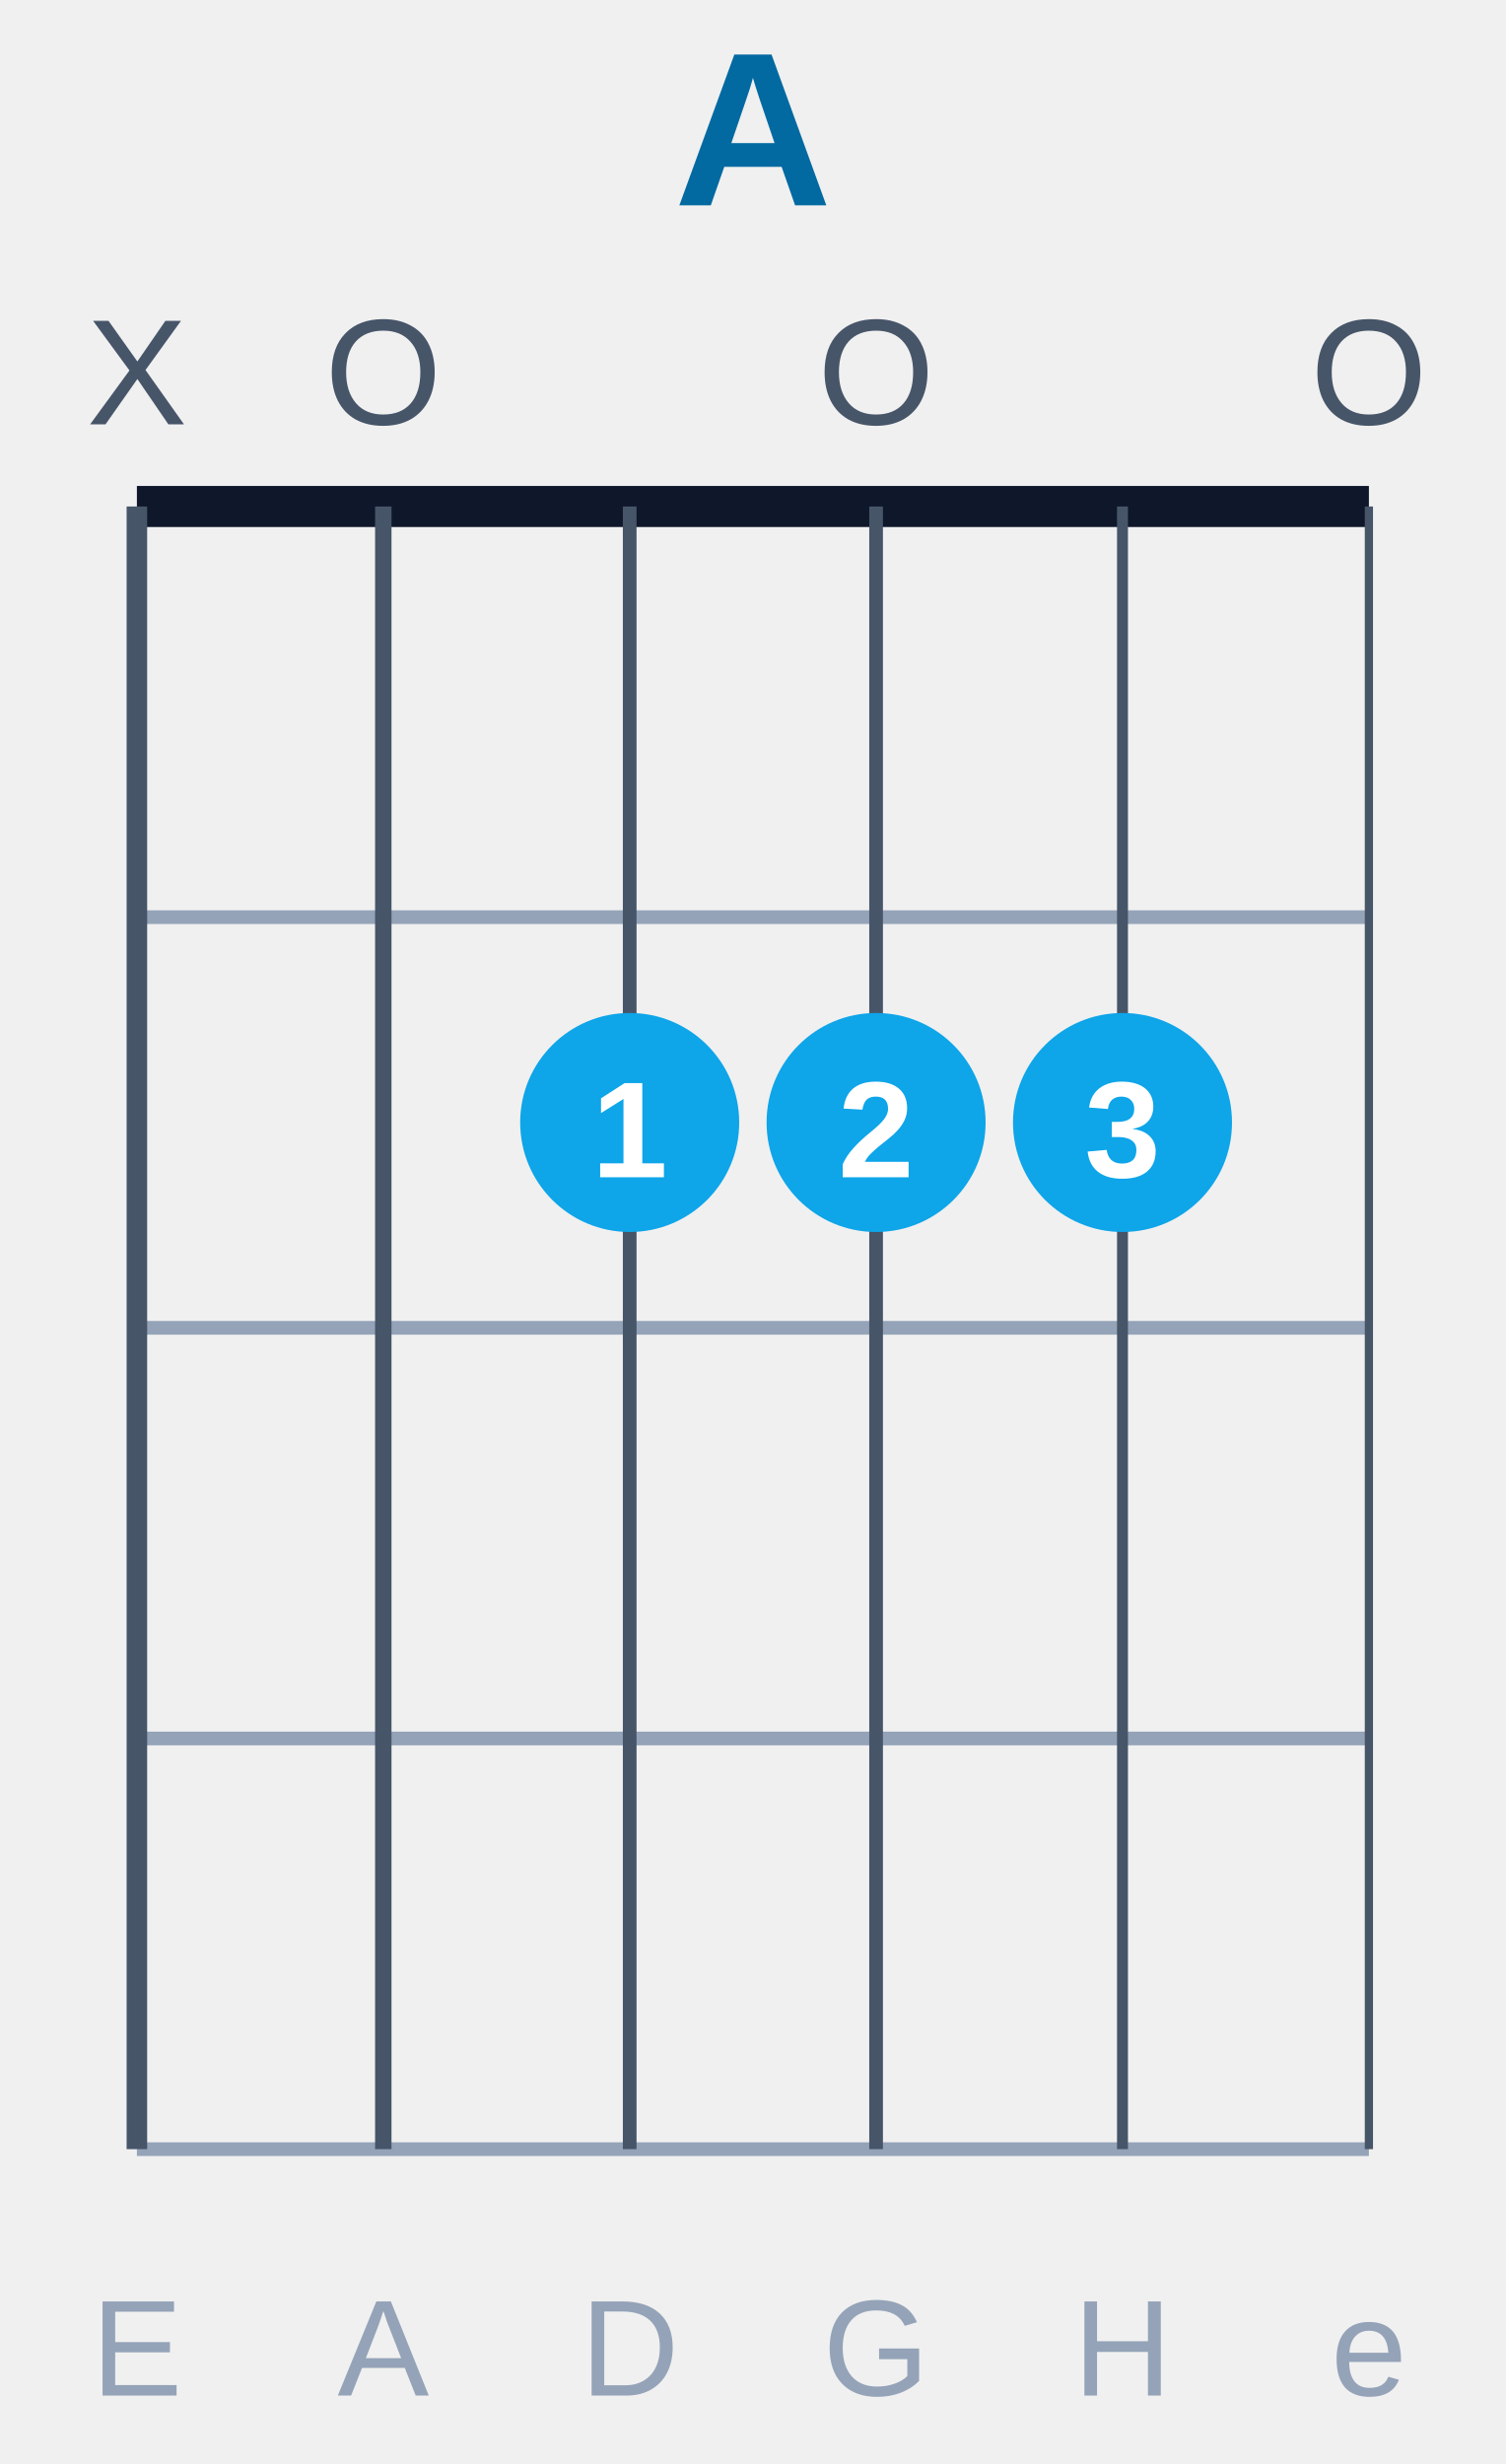
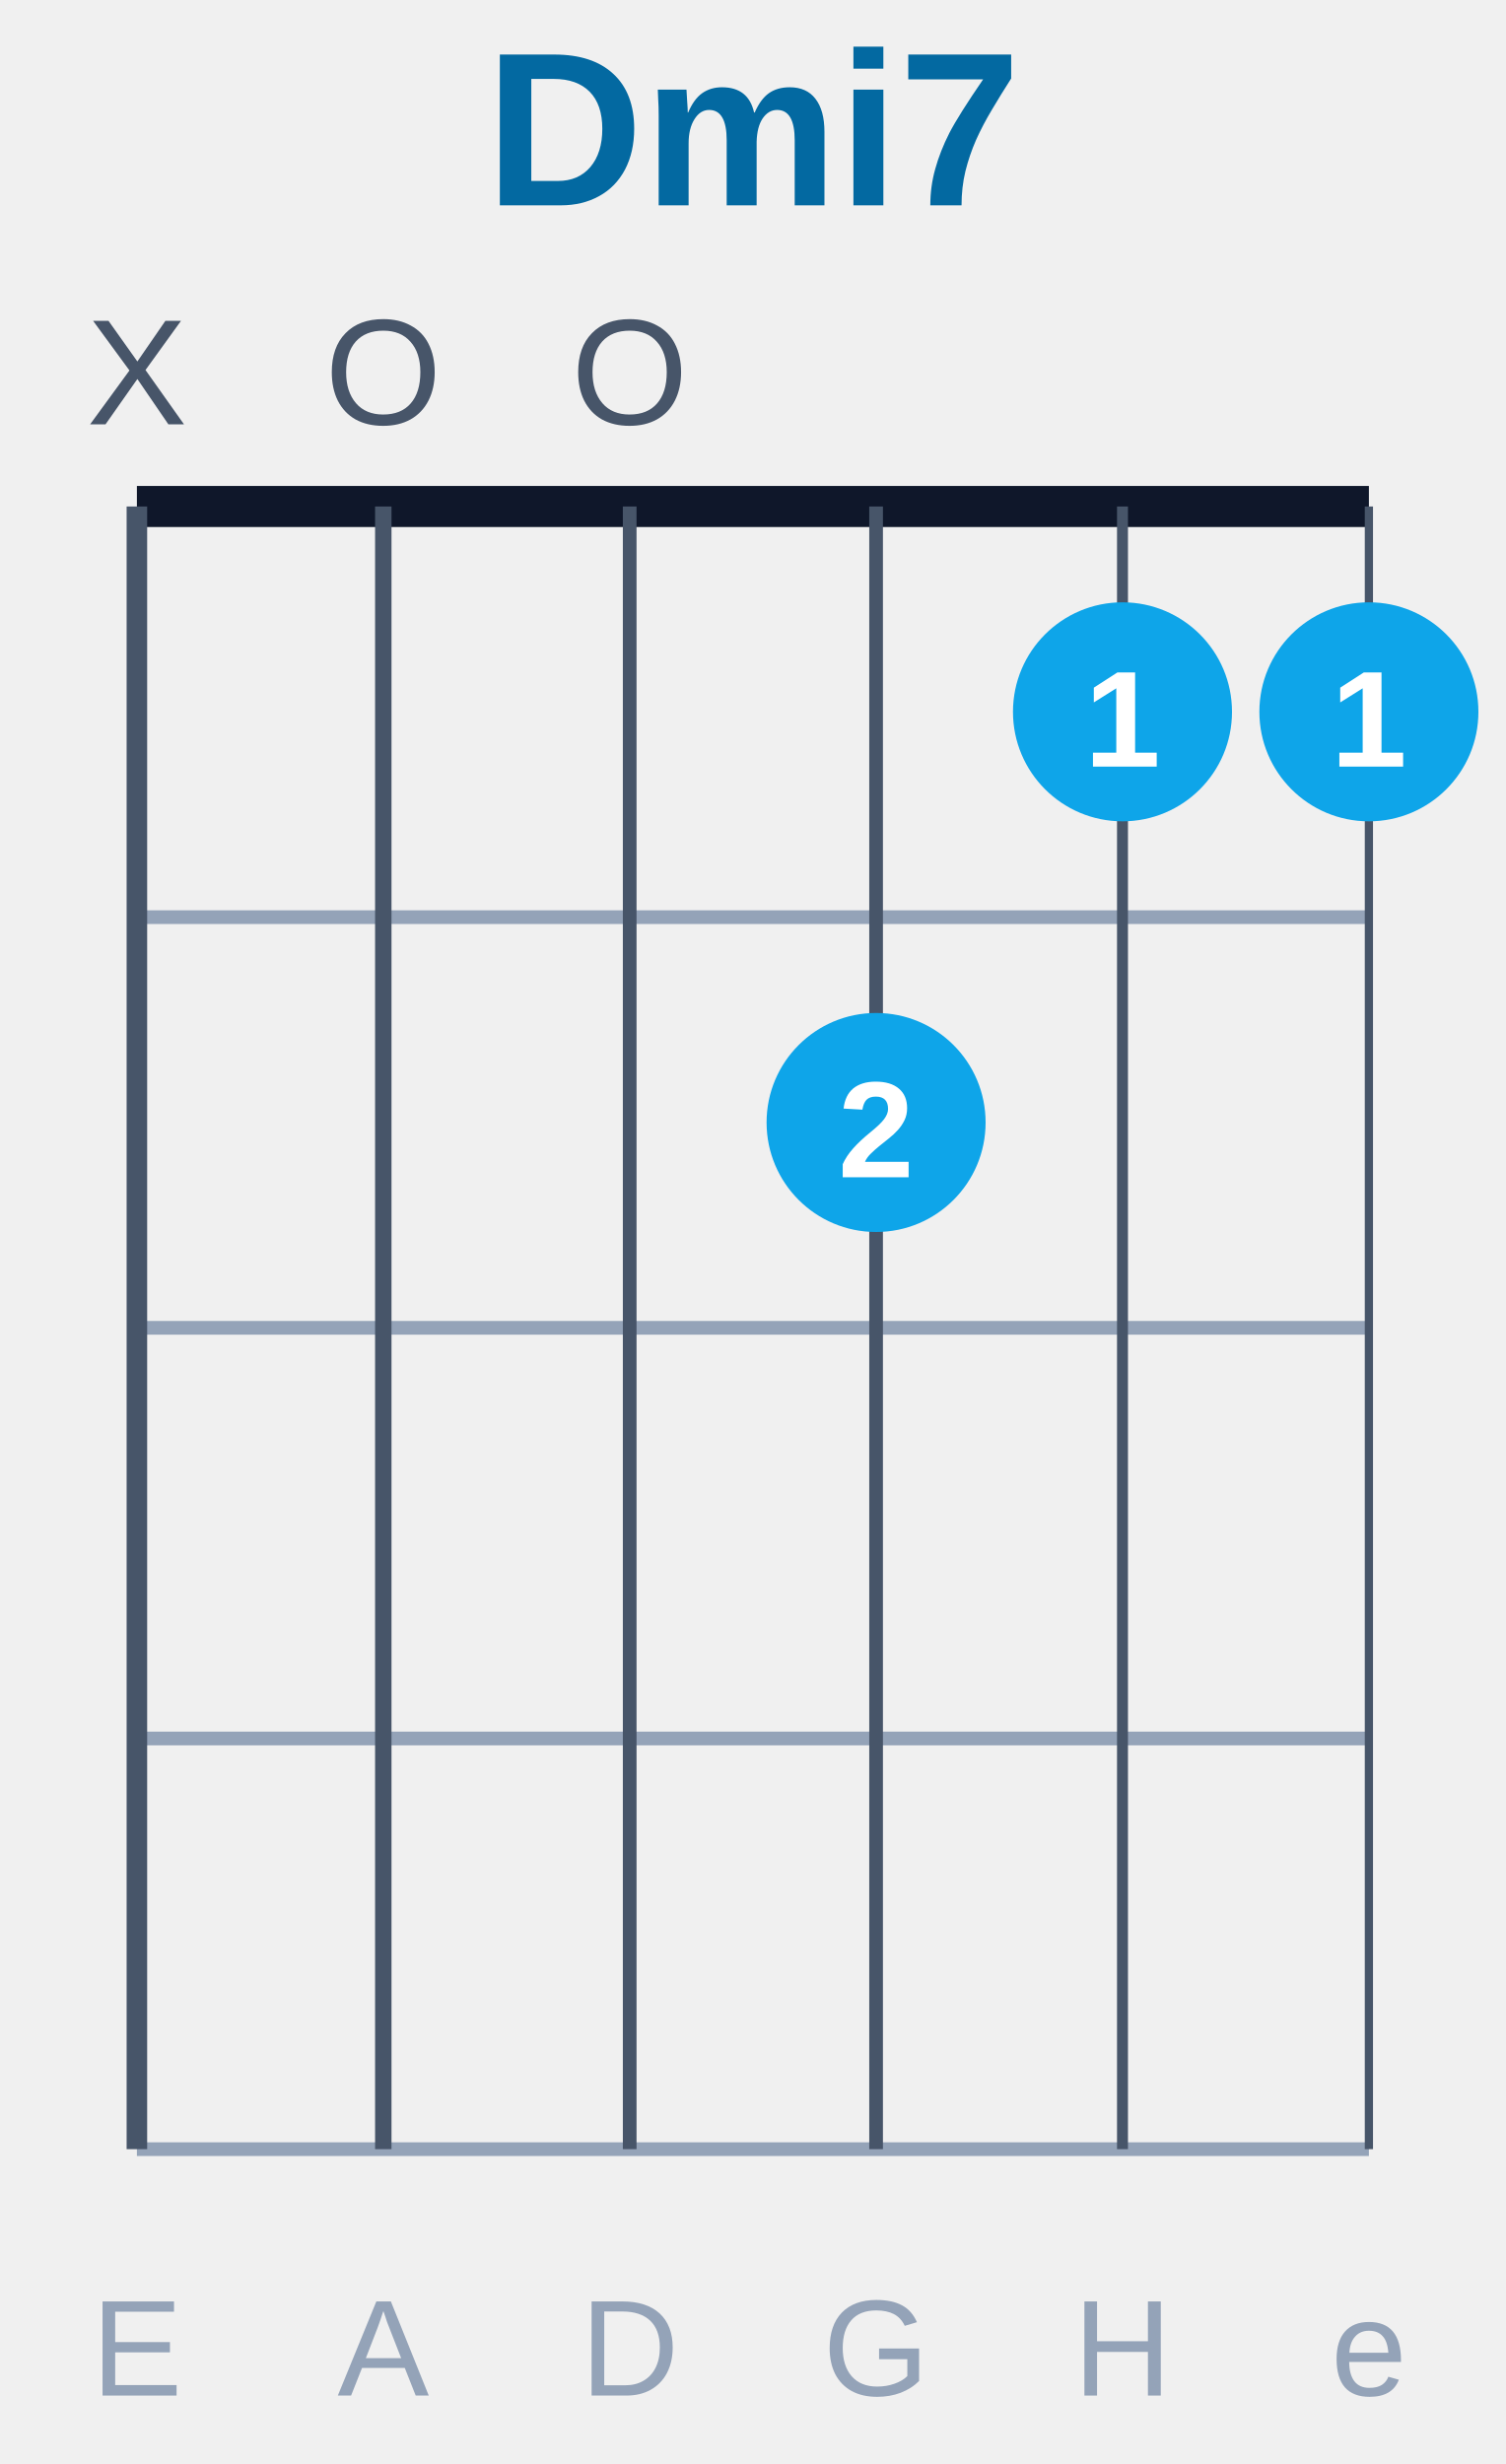
<svg xmlns="http://www.w3.org/2000/svg" viewBox="30 35 110 180" width="100%" height="100%" style="background: #ffffff; border: 1px solid #e2e8f0; border-radius: 8px; font-family: Arial, sans-serif;">
  <g transform="translate(40, 50)">
-     <text x="45" y="0" font-size="16" font-weight="bold" fill="#0369a1" text-anchor="middle">A</text>
+     <text x="45" y="0" font-size="16" font-weight="bold" fill="#0369a1" text-anchor="middle">Dmi7</text>
    <text x="0" y="16" font-size="11" fill="#475569" text-anchor="middle">X</text>
    <text x="18" y="16" font-size="11" fill="#475569" text-anchor="middle">O</text>
-     <text x="54" y="16" font-size="11" fill="#475569" text-anchor="middle">O</text>
-     <text x="90" y="16" font-size="11" fill="#475569" text-anchor="middle">O</text>
+     <text x="36" y="16" font-size="11" fill="#475569" text-anchor="middle">O</text>
    <line x1="0" y1="22" x2="90" y2="22" stroke="#0f172a" stroke-width="3" />
    <line x1="0" y1="52" x2="90" y2="52" stroke="#94a3b8" stroke-width="1" />
    <line x1="0" y1="82" x2="90" y2="82" stroke="#94a3b8" stroke-width="1" />
    <line x1="0" y1="112" x2="90" y2="112" stroke="#94a3b8" stroke-width="1" />
    <line x1="0" y1="142" x2="90" y2="142" stroke="#94a3b8" stroke-width="1" />
    <line x1="0" y1="22" x2="0" y2="142" stroke="#475569" stroke-width="1.5" />
    <line x1="18" y1="22" x2="18" y2="142" stroke="#475569" stroke-width="1.2" />
    <line x1="36" y1="22" x2="36" y2="142" stroke="#475569" stroke-width="1" />
    <line x1="54" y1="22" x2="54" y2="142" stroke="#475569" stroke-width="1" />
    <line x1="72" y1="22" x2="72" y2="142" stroke="#475569" stroke-width="0.8" />
    <line x1="90" y1="22" x2="90" y2="142" stroke="#475569" stroke-width="0.6" />
-     <circle cx="36" cy="67" r="8" fill="#0ea5e9" />
-     <text x="36" y="71" font-size="10" font-weight="bold" fill="#fff" text-anchor="middle">1</text>
    <circle cx="54" cy="67" r="8" fill="#0ea5e9" />
    <text x="54" y="71" font-size="10" font-weight="bold" fill="#fff" text-anchor="middle">2</text>
-     <circle cx="72" cy="67" r="8" fill="#0ea5e9" />
-     <text x="72" y="71" font-size="10" font-weight="bold" fill="#fff" text-anchor="middle">3</text>
+     <circle cx="90" cy="37" r="8" fill="#0ea5e9" />
+     <text x="90" y="41" font-size="10" font-weight="bold" fill="#fff" text-anchor="middle">1</text>
+     <circle cx="72" cy="37" r="8" fill="#0ea5e9" />
+     <text x="72" y="41" font-size="10" font-weight="bold" fill="#fff" text-anchor="middle">1</text>
    <text x="0" y="160" font-size="10" fill="#94a3b8" text-anchor="middle">E</text>
    <text x="18" y="160" font-size="10" fill="#94a3b8" text-anchor="middle">A</text>
    <text x="36" y="160" font-size="10" fill="#94a3b8" text-anchor="middle">D</text>
    <text x="54" y="160" font-size="10" fill="#94a3b8" text-anchor="middle">G</text>
    <text x="72" y="160" font-size="10" fill="#94a3b8" text-anchor="middle">H</text>
    <text x="90" y="160" font-size="10" fill="#94a3b8" text-anchor="middle">e</text>
  </g>
</svg>
